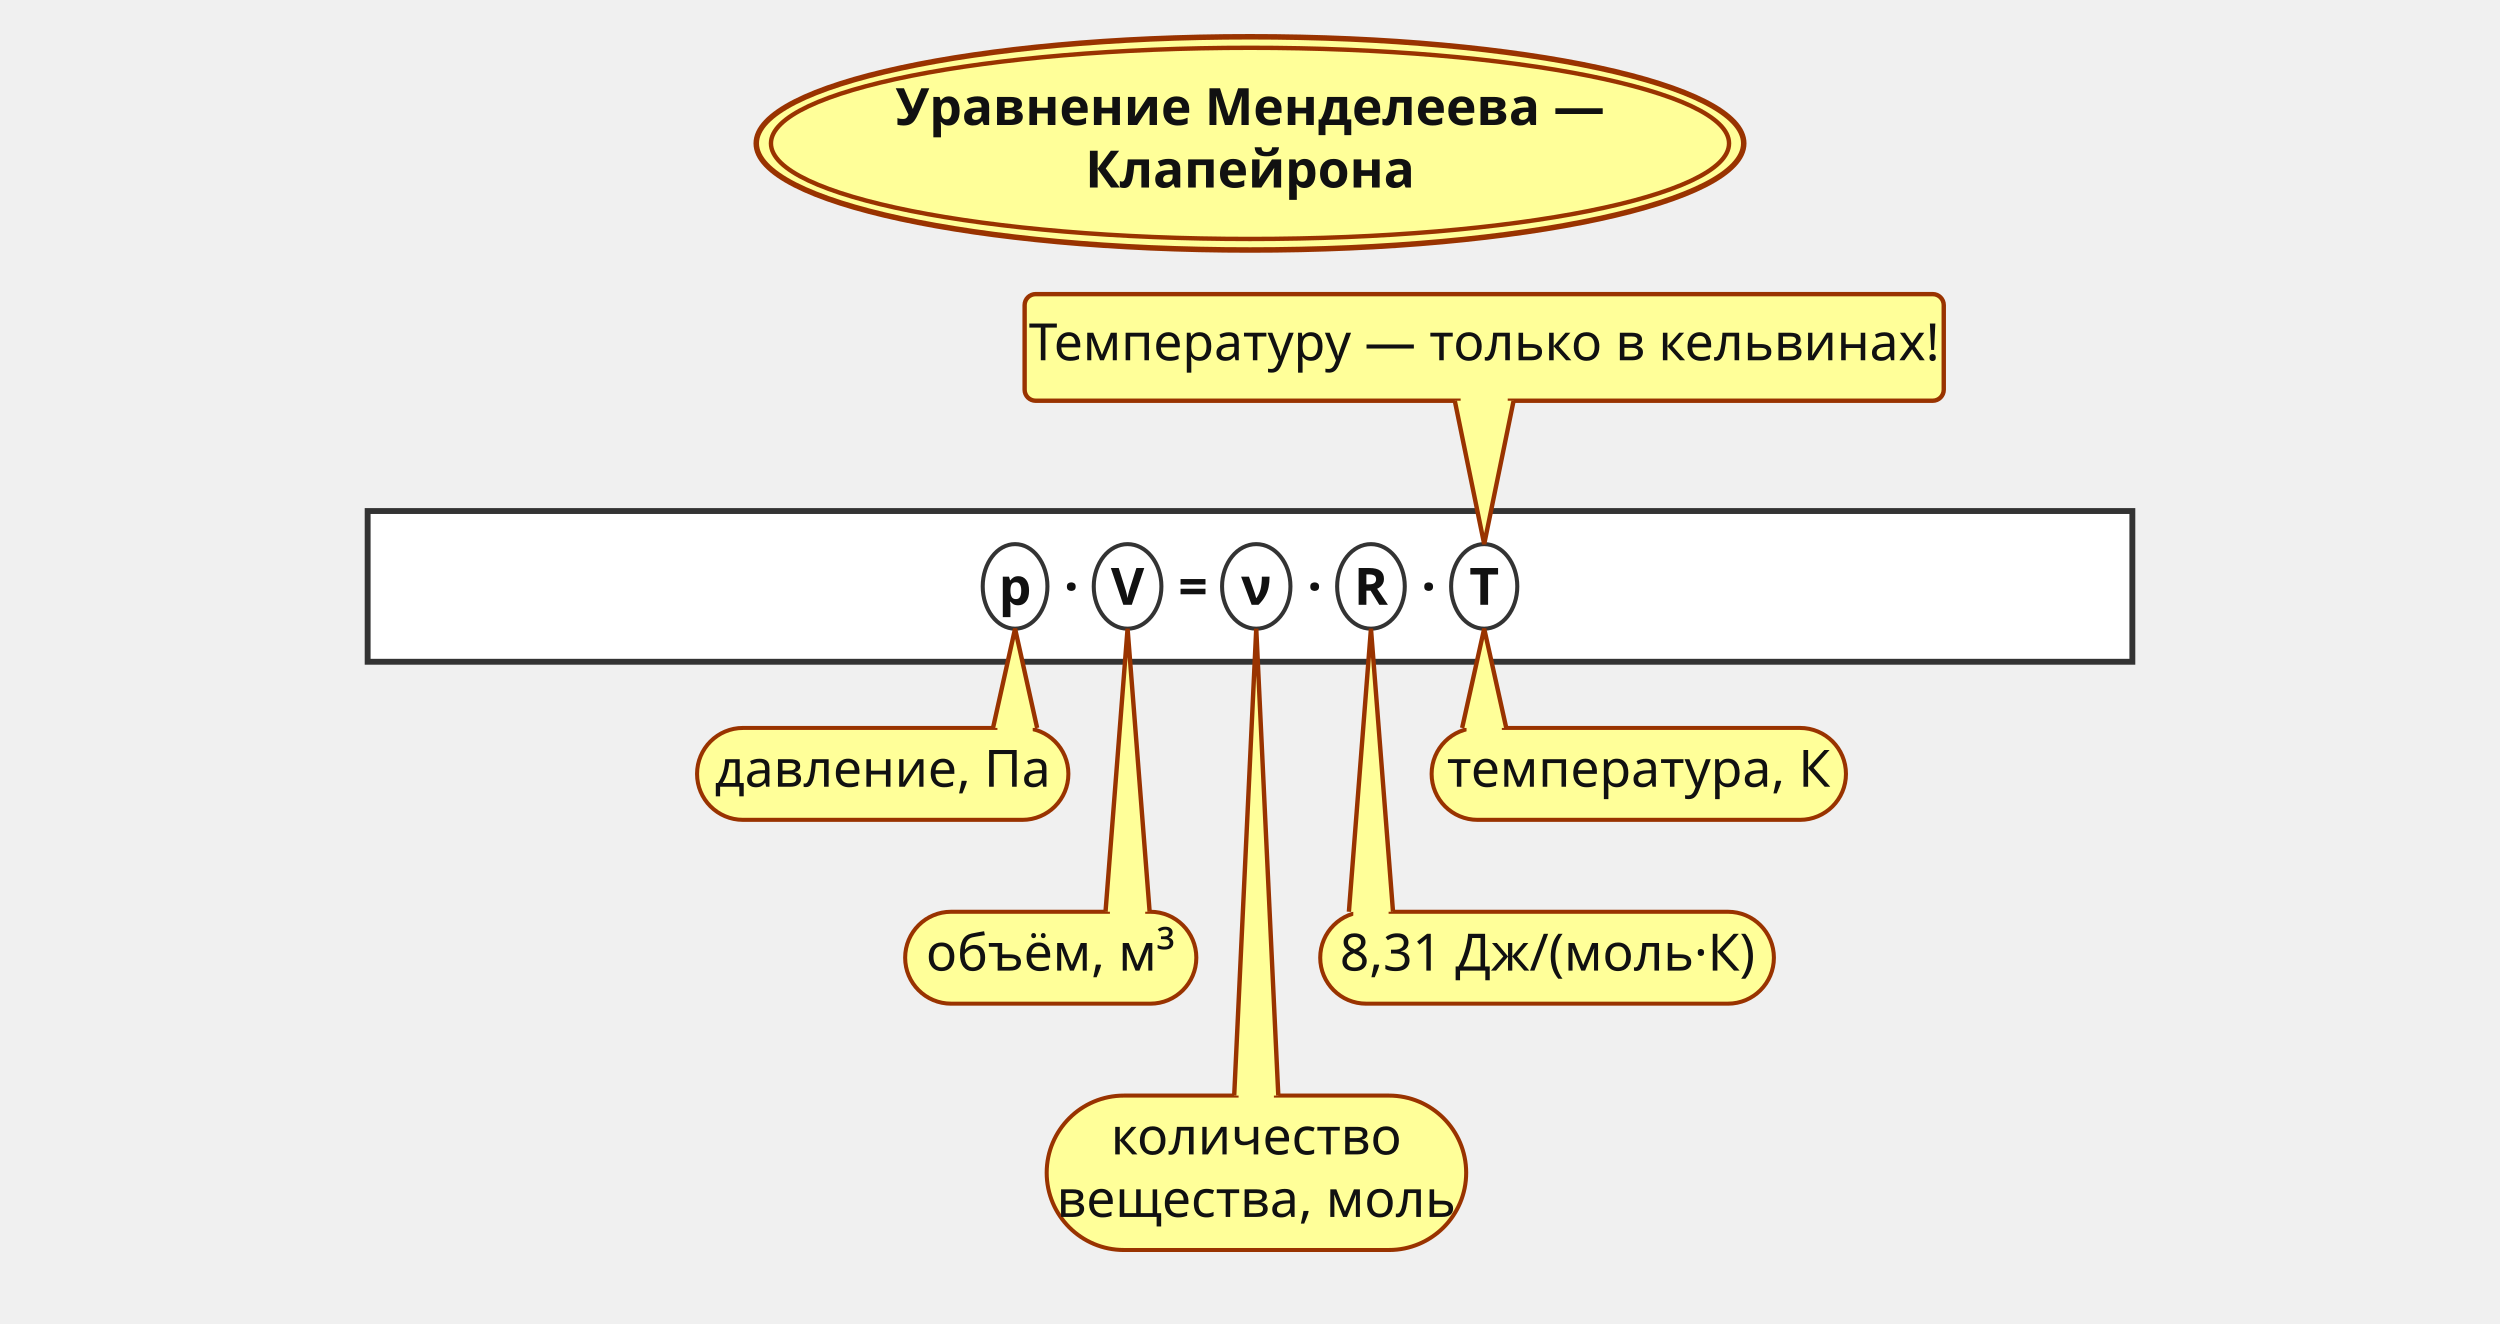
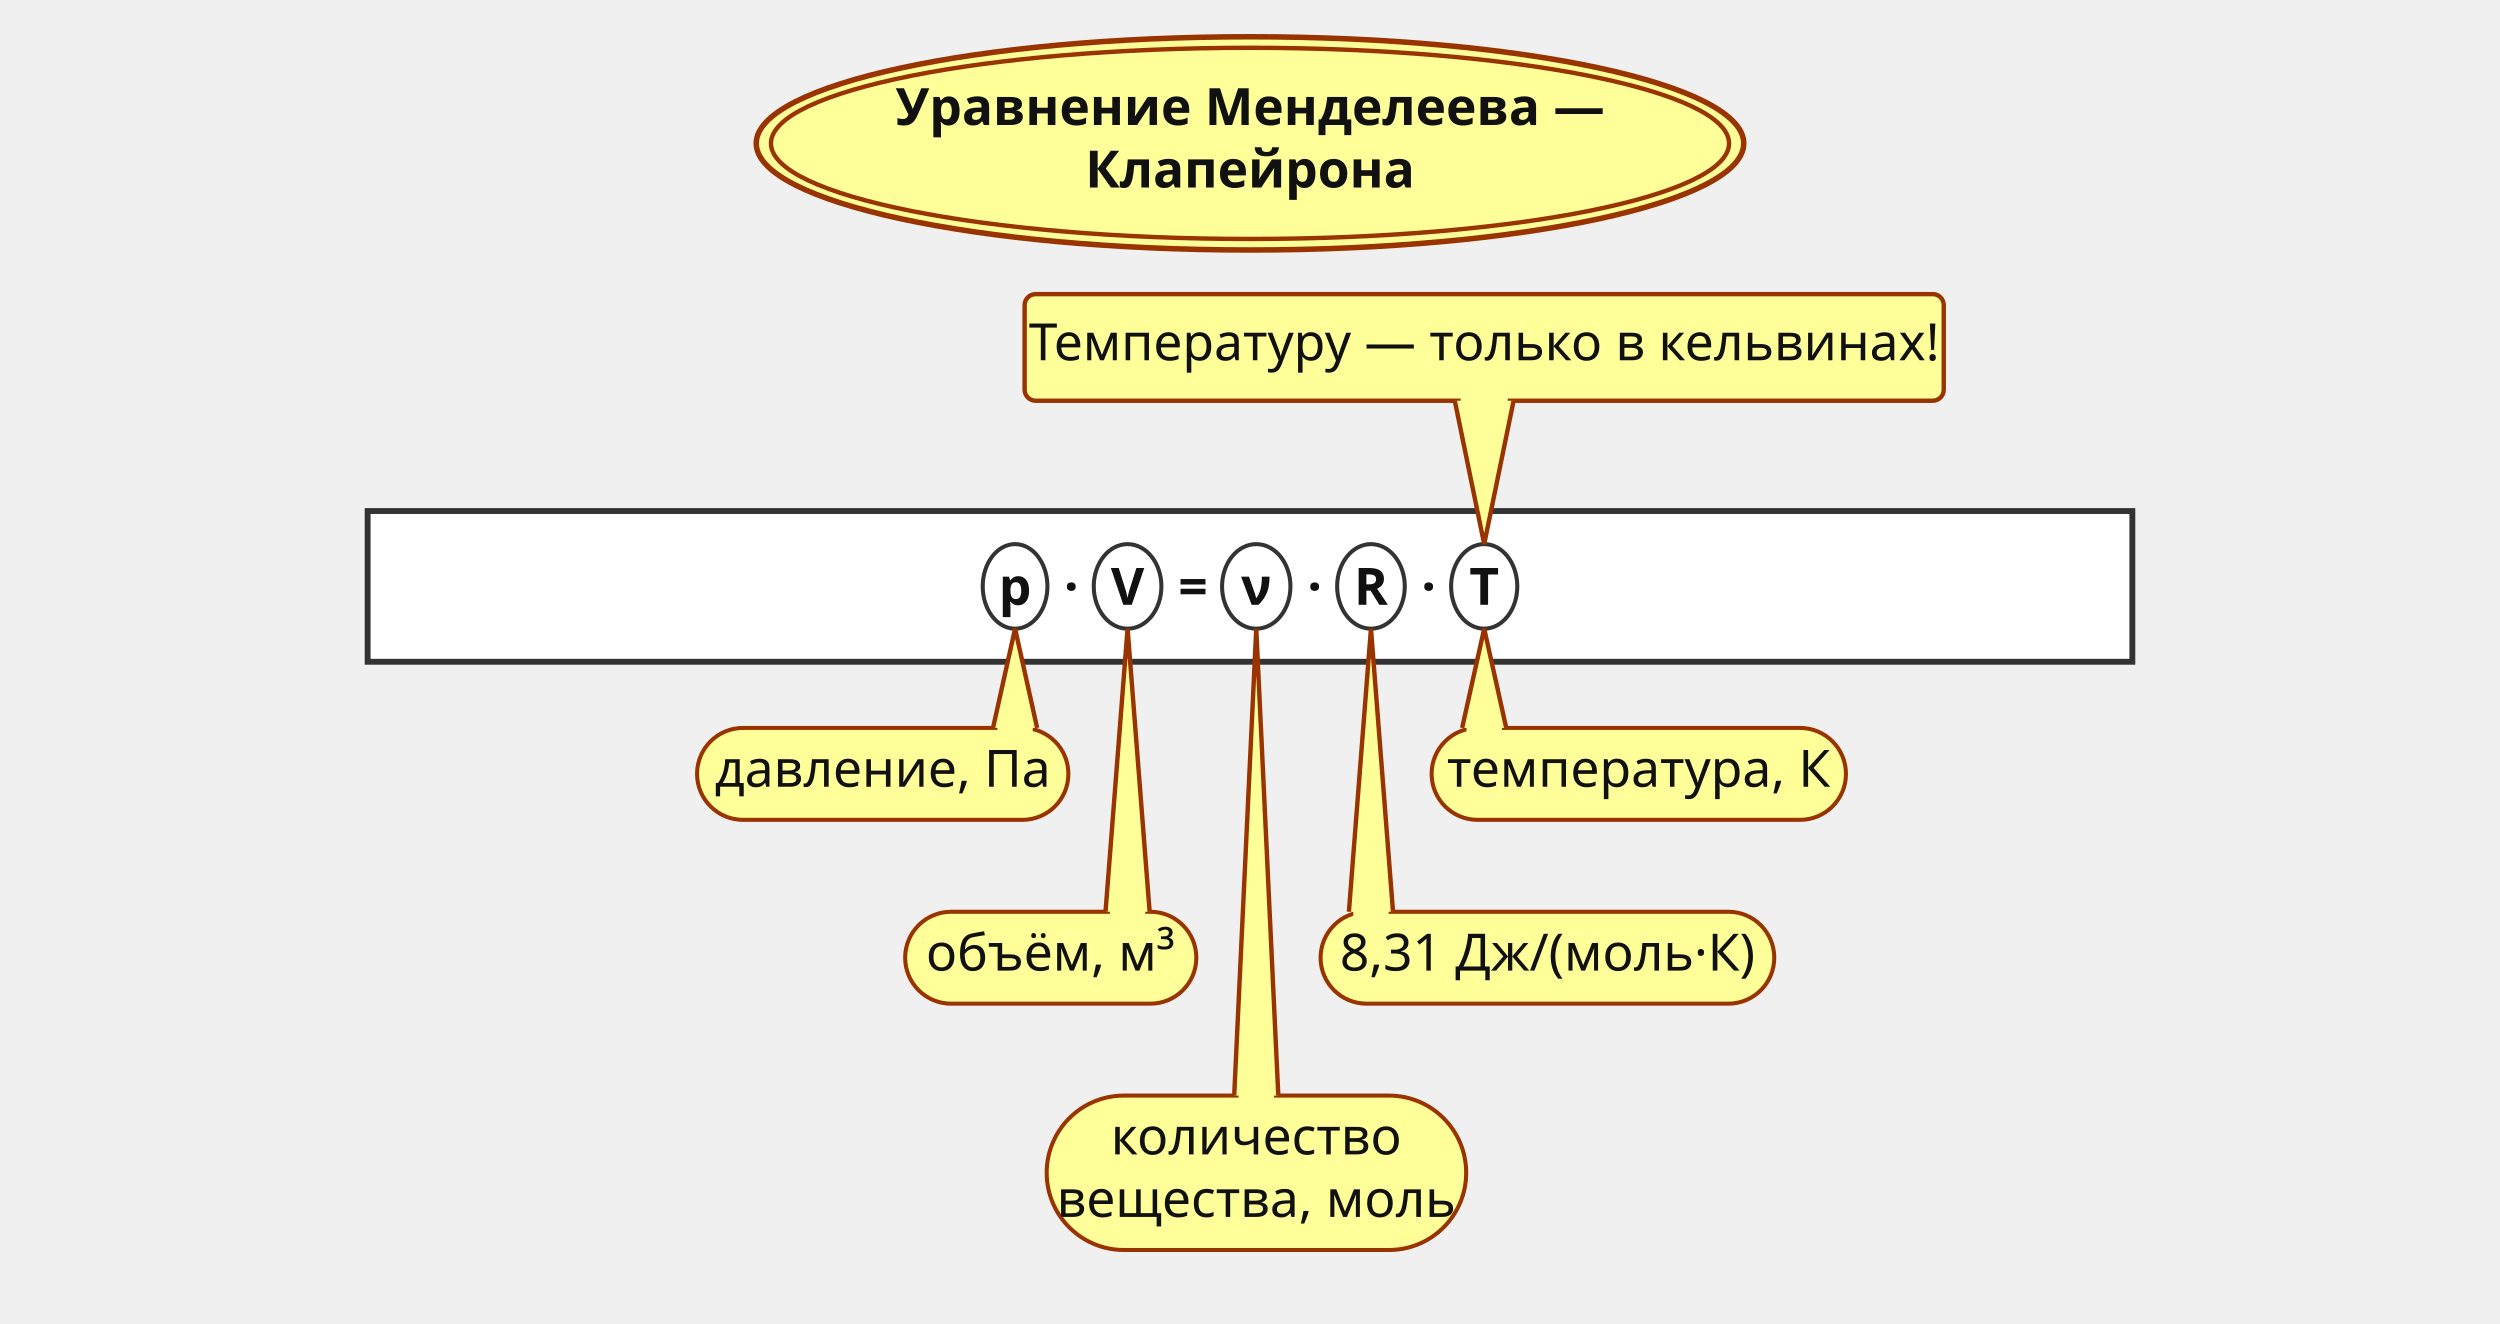
<svg xmlns="http://www.w3.org/2000/svg" width="680" height="360" viewBox="0 0 680 360" font-family="PT Sans, sans-serif">
  <g transform="translate(0.0,0.0)">
    <ellipse cx="340.0" cy="39.0" rx="134.3" ry="29.0" fill="#FFFF99" stroke="#993300" stroke-width="1.5" />
    <ellipse cx="340.0" cy="39.0" rx="130.3" ry="26.0" fill="none" stroke="#993300" stroke-width="1.2" />
    <text x="340.0" y="34.0" font-size="14" text-anchor="middle" font-weight="bold" fill="#111">Уравнение Менделеева —</text>
    <text x="340.0" y="51.0" font-size="14" text-anchor="middle" font-weight="bold" fill="#111">Клапейрона</text>
    <g transform="translate(10.0,80.0)">
      <rect x="90.0" y="59.0" width="480.0" height="41.0" rx="0" fill="#FFFFFF" stroke="#333333" stroke-width="1.6" />
      <rect x="257.3" y="68.0" width="17.6" height="23.0" rx="11.5" fill="#fff" stroke="#333333" stroke-width="1.1" />
      <text x="266.1" y="84.5" font-size="14" text-anchor="middle" font-weight="bold" fill="#111">p</text>
      <text x="275.9" y="84.5" font-size="14" text-anchor="start" font-weight="bold" fill="#111"> </text>
      <text x="279.4" y="84.5" font-size="14" text-anchor="start" font-weight="bold" fill="#111">·</text>
      <text x="283.0" y="84.5" font-size="14" text-anchor="start" font-weight="bold" fill="#111"> </text>
      <rect x="287.5" y="68.0" width="18.4" height="23.0" rx="11.5" fill="#fff" stroke="#333333" stroke-width="1.1" />
      <text x="296.7" y="84.5" font-size="14" text-anchor="middle" font-weight="bold" fill="#111">V</text>
      <text x="307.0" y="84.5" font-size="14" text-anchor="start" font-weight="bold" fill="#111"> </text>
      <text x="310.5" y="84.5" font-size="14" text-anchor="start" font-weight="bold" fill="#111">=</text>
      <text x="317.9" y="84.5" font-size="14" text-anchor="start" font-weight="bold" fill="#111"> </text>
      <rect x="322.4" y="68.0" width="18.6" height="23.0" rx="11.5" fill="#fff" stroke="#333333" stroke-width="1.1" />
      <text x="331.7" y="84.5" font-size="14" text-anchor="middle" font-weight="bold" fill="#111">ν</text>
      <text x="342.0" y="84.5" font-size="14" text-anchor="start" font-weight="bold" fill="#111"> </text>
      <text x="345.6" y="84.5" font-size="14" text-anchor="start" font-weight="bold" fill="#111">·</text>
      <text x="349.1" y="84.5" font-size="14" text-anchor="start" font-weight="bold" fill="#111"> </text>
      <rect x="353.7" y="68.0" width="18.4" height="23.0" rx="11.5" fill="#fff" stroke="#333333" stroke-width="1.1" />
      <text x="362.9" y="84.5" font-size="14" text-anchor="middle" font-weight="bold" fill="#111">R</text>
      <text x="373.1" y="84.5" font-size="14" text-anchor="start" font-weight="bold" fill="#111"> </text>
      <text x="376.6" y="84.5" font-size="14" text-anchor="start" font-weight="bold" fill="#111">·</text>
      <text x="380.2" y="84.5" font-size="14" text-anchor="start" font-weight="bold" fill="#111"> </text>
      <rect x="384.7" y="68.0" width="18.0" height="23.0" rx="11.5" fill="#fff" stroke="#333333" stroke-width="1.1" />
      <text x="393.7" y="84.5" font-size="14" text-anchor="middle" font-weight="bold" fill="#111">T</text>
      <rect x="268.7" y="0.0" width="250.0" height="29.0" rx="3" fill="#FFFF99" stroke="#993300" stroke-width="1.2" />
      <g data-k="tail">
        <path d="M385.7,29.0L393.7,68.0L401.7,29.0" fill="#FFFF99" stroke="#993300" stroke-width="1.2" />
        <line x1="387.3" y1="29.0" x2="400.1" y2="29.0" stroke="#FFFF99" stroke-width="2.8" />
      </g>
      <text x="393.7" y="18.0" font-size="14" text-anchor="middle" fill="#111">Температуру — только в кельвинах!</text>
      <rect x="179.6" y="118.0" width="101.0" height="25.0" rx="12.5" fill="#FFFF99" stroke="#993300" stroke-width="1.1" />
      <g data-k="tail">
        <path d="M260.1,118.0L266.1,91.0L272.1,118.0" fill="#FFFF99" stroke="#993300" stroke-width="1.2" />
        <line x1="261.3" y1="118.0" x2="270.9" y2="118.0" stroke="#FFFF99" stroke-width="2.8" />
      </g>
      <text x="230.1" y="134.0" font-size="14" text-anchor="middle" fill="#111">давление, Па</text>
      <rect x="379.4" y="118.0" width="112.7" height="25.0" rx="12.5" fill="#FFFF99" stroke="#993300" stroke-width="1.1" />
      <g data-k="tail">
        <path d="M387.7,118.0L393.7,91.0L399.7,118.0" fill="#FFFF99" stroke="#993300" stroke-width="1.2" />
        <line x1="388.9" y1="118.0" x2="398.5" y2="118.0" stroke="#FFFF99" stroke-width="2.8" />
      </g>
      <text x="435.7" y="134.0" font-size="14" text-anchor="middle" fill="#111">температура, К</text>
      <rect x="236.2" y="168.0" width="79.2" height="25.0" rx="12.5" fill="#FFFF99" stroke="#993300" stroke-width="1.1" />
      <g data-k="tail">
        <path d="M290.7,168.0L296.7,91.0L302.7,168.0" fill="#FFFF99" stroke="#993300" stroke-width="1.2" />
        <line x1="291.9" y1="168.0" x2="301.5" y2="168.0" stroke="#FFFF99" stroke-width="2.8" />
      </g>
      <text x="275.7" y="184.0" font-size="14" text-anchor="middle" fill="#111">объём, м³</text>
-       <rect x="349.1" y="168.0" width="123.4" height="25.0" rx="12.5" fill="#FFFF99" stroke="#993300" stroke-width="1.1" />
+       <rect x="349.2" y="168.0" width="123.4" height="25.0" rx="12.5" fill="#FFFF99" stroke="#993300" stroke-width="1.1" />
      <g data-k="tail">
        <path d="M356.9,168.0L362.9,91.0L368.9,168.0" fill="#FFFF99" stroke="#993300" stroke-width="1.2" />
        <line x1="358.1" y1="168.0" x2="367.7" y2="168.0" stroke="#FFFF99" stroke-width="2.8" />
      </g>
      <text x="410.9" y="184.0" font-size="14" text-anchor="middle" fill="#111">8,31 Дж/(моль·К)</text>
      <rect x="274.7" y="218.0" width="114.1" height="42.0" rx="21" fill="#FFFF99" stroke="#993300" stroke-width="1.1" />
      <g data-k="tail">
        <path d="M325.7,218.0L331.7,91.0L337.7,218.0" fill="#FFFF99" stroke="#993300" stroke-width="1.2" />
        <line x1="326.9" y1="218.0" x2="336.5" y2="218.0" stroke="#FFFF99" stroke-width="2.8" />
      </g>
      <text x="331.7" y="234.0" font-size="14" text-anchor="middle" fill="#111">количество</text>
      <text x="331.7" y="251.0" font-size="14" text-anchor="middle" fill="#111">вещества, моль</text>
    </g>
  </g>
</svg>
